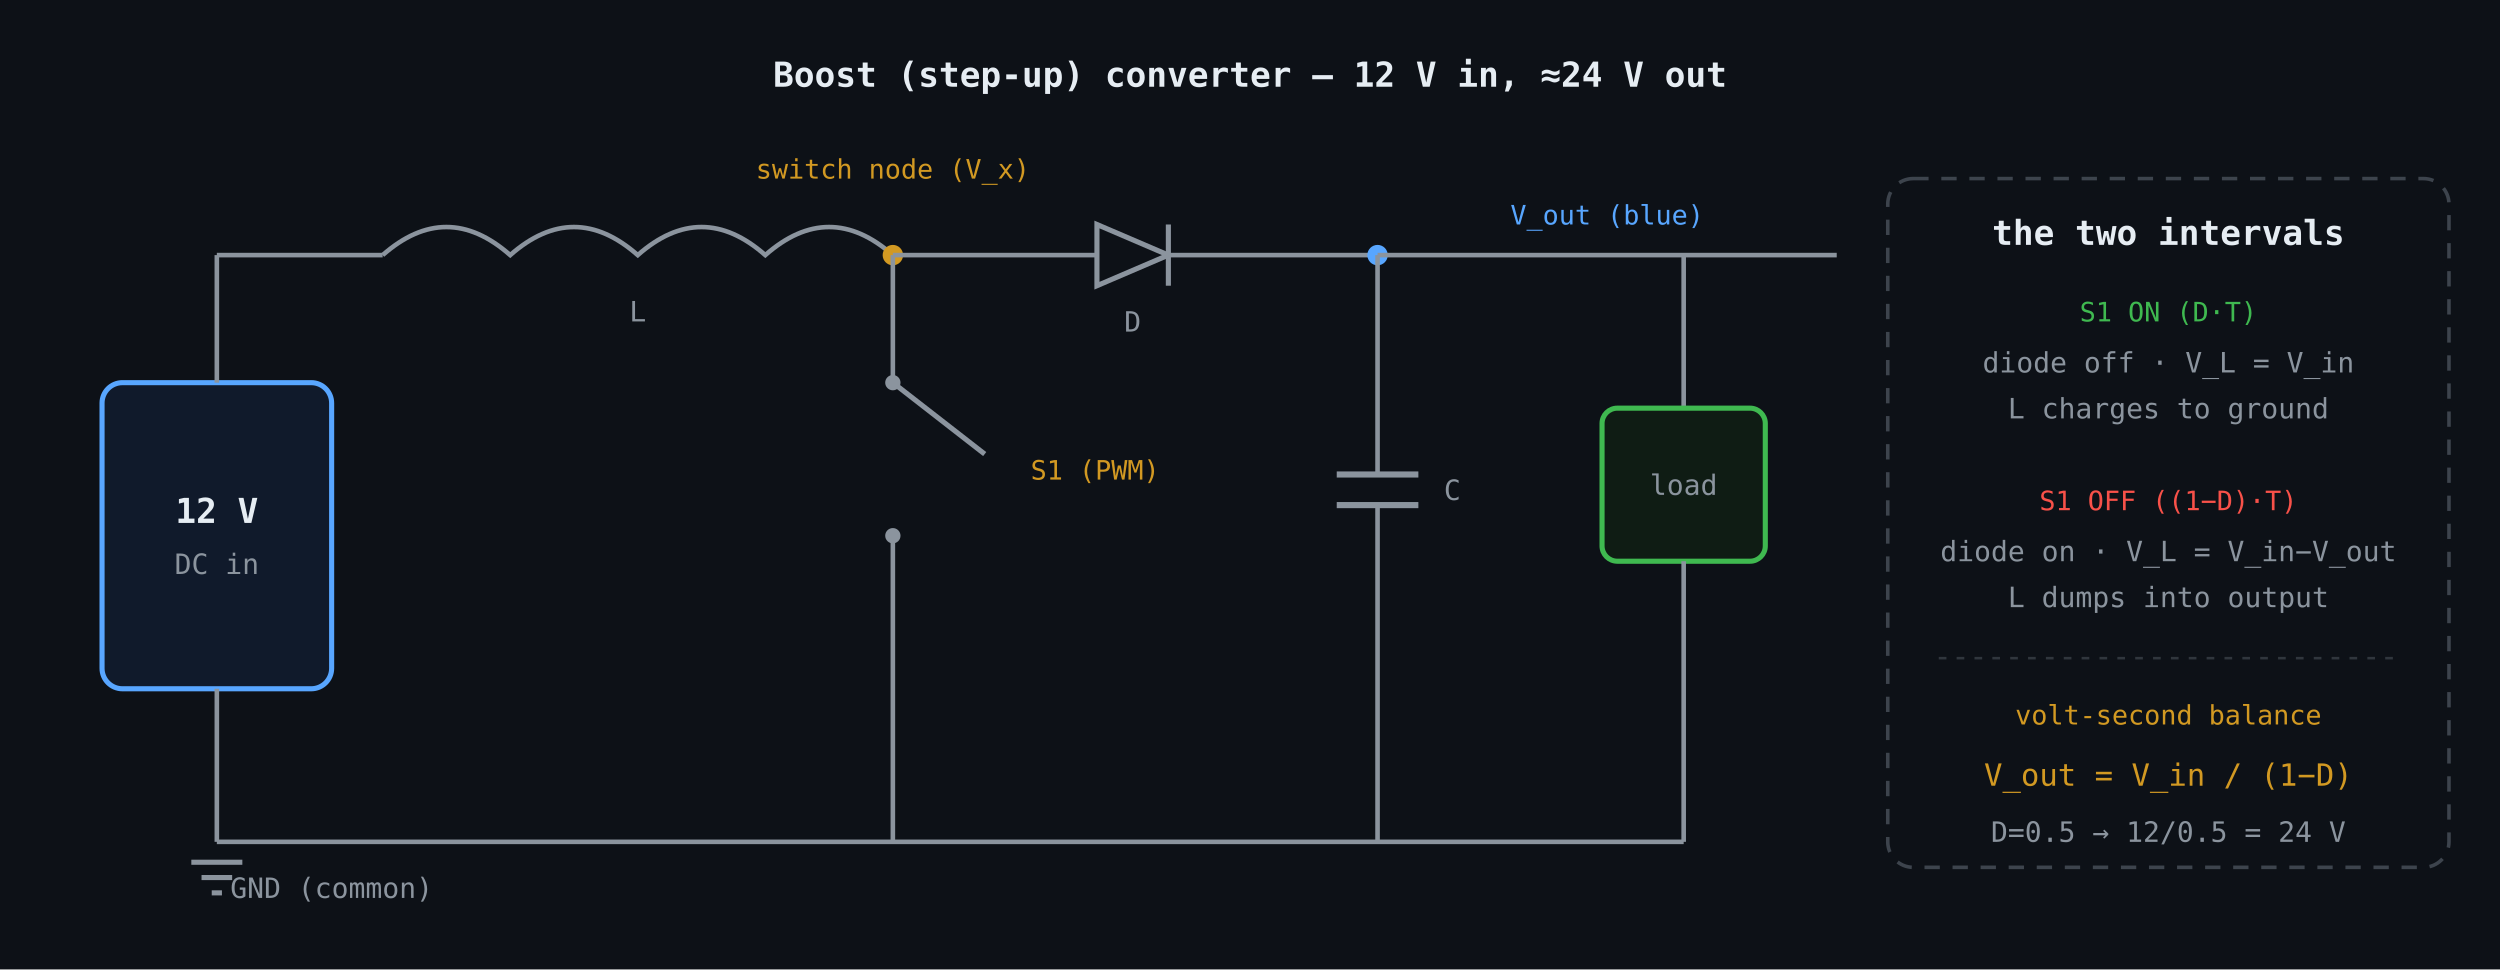
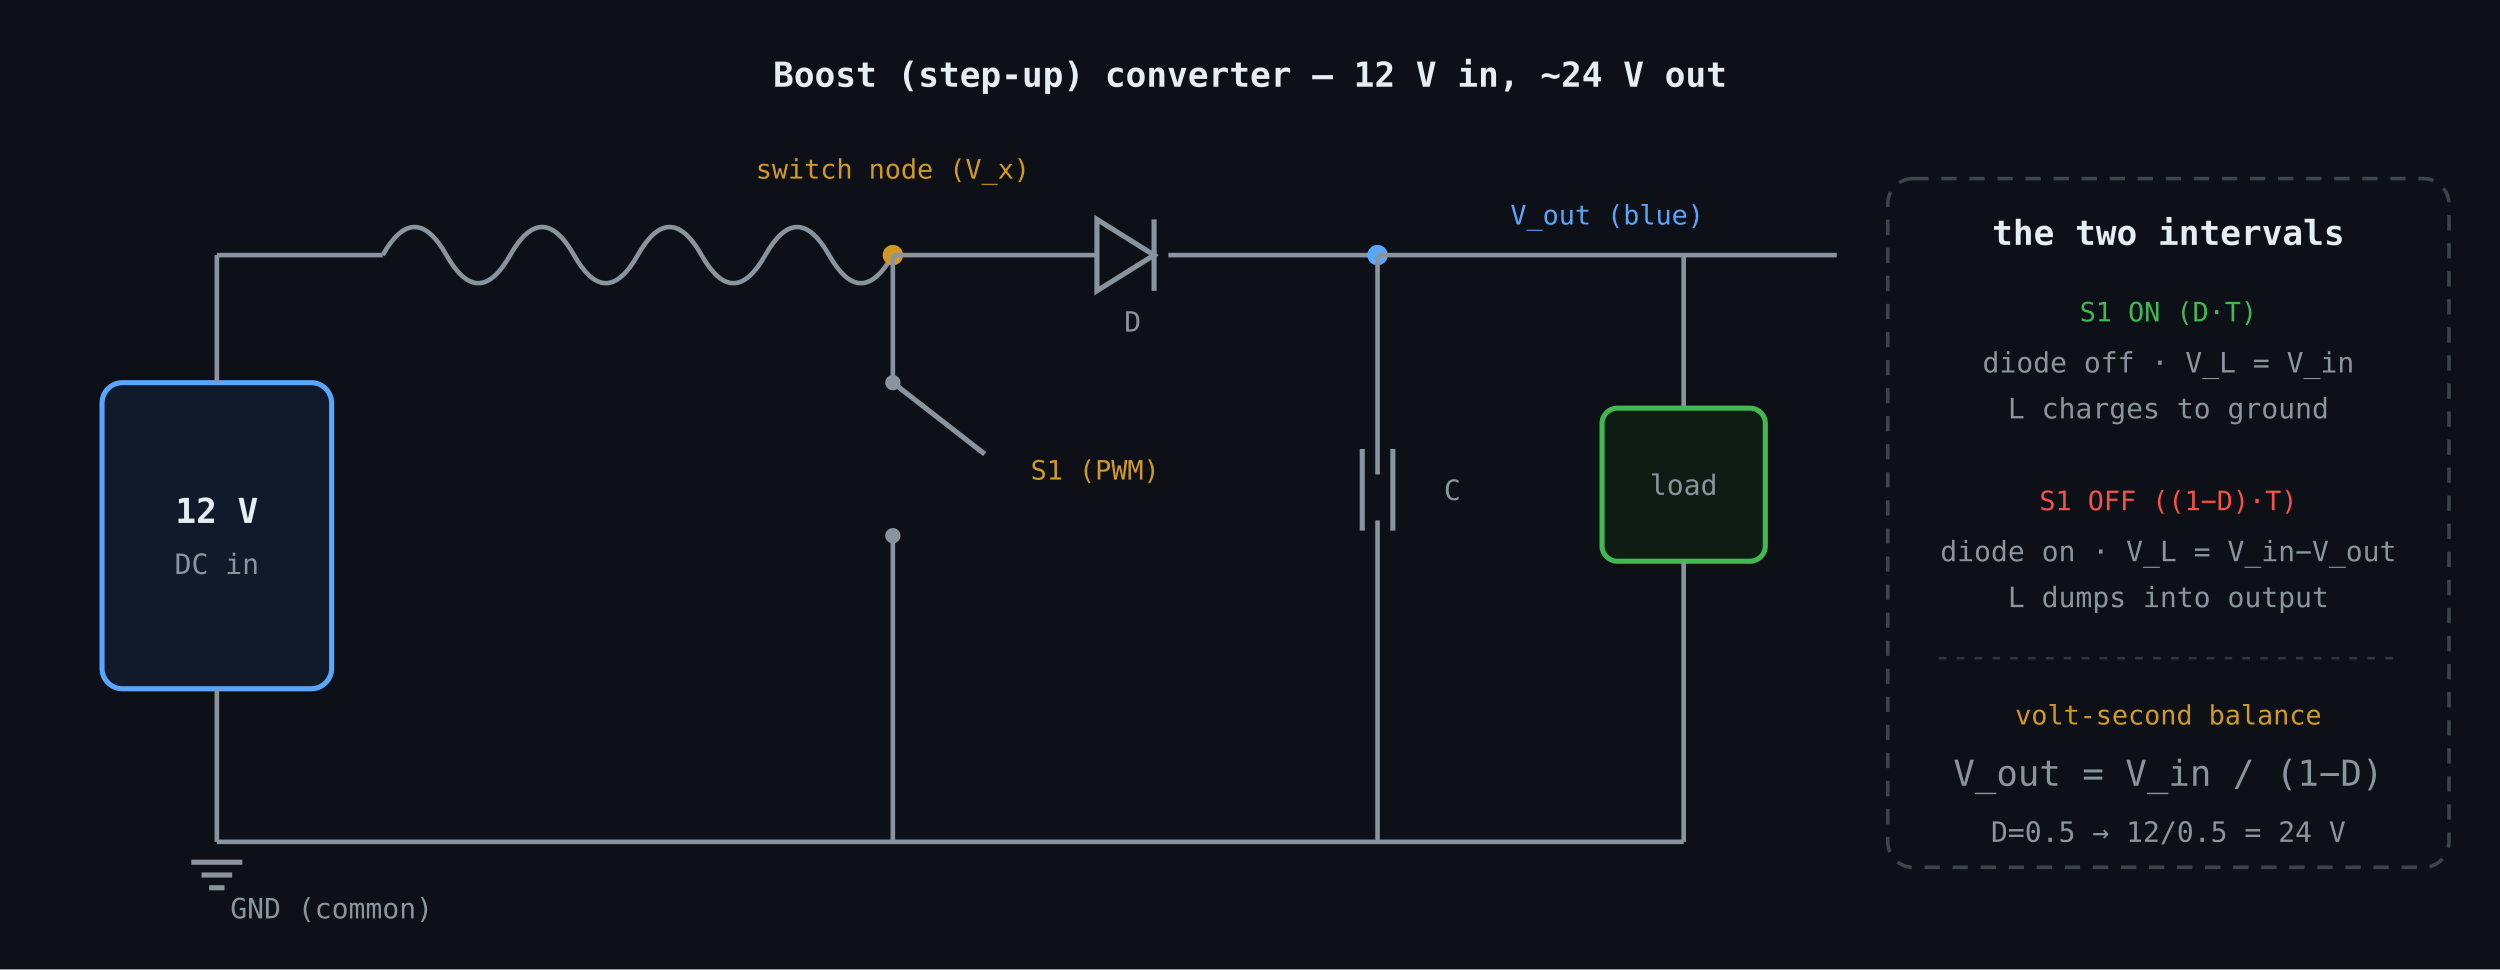
<svg xmlns="http://www.w3.org/2000/svg" viewBox="0 0 980 380" role="img" aria-label="Boost converter schematic with inductor first, switch to ground, diode to output capacitor and load" width="980" height="380">
  <style>
.h2m-bg{fill:#0d1117}
- *{box-sizing:border-box}
- /* Printing on a dark palette wastes ink and renders badly, so print is always light. */
- body{margin:0;background:#0d1117;color:#c9d1d9;
-   font:15px/1.65 system-ui,-apple-system,Segoe UI,Roboto,sans-serif;
-   padding:38px 22px 90px}
- main{max-width:1080px;margin:0 auto}
- figure{margin:22px 0;background:#161b22;border:1px solid #30363d;
-   border-radius:11px;padding:18px;overflow-x:auto}
- figure svg{display:block;width:100%;height:auto;min-width:680px}
- figcaption{color:#8b949e;font-size:12.5px;margin-top:12px;text-align:center}
- /* ---- SVG theming: every colour resolves through these classes so figures re-theme. */
svg text{font-family:ui-monospace,SFMono-Regular,Menlo,monospace;font-size:12px;fill:#c9d1d9}
svg text.t{font-size:13.5px;font-weight:700;fill:#e6edf3}
svg text.s{font-size:11px;fill:#8b949e}
svg text.xs{font-size:9.5px;fill:#8b949e}
svg text.l{font-size:10.5px;fill:#8b949e}
svg text.lb{font-size:10.5px;fill:#58a6ff}
svg text.lg{font-size:10.5px;fill:#3fb950}
svg text.lr{font-size:10.5px;fill:#f85149}
svg text.lp{font-size:10.5px;fill:#bc8cff}
svg text.la{font-size:10.5px;fill:#d29922}
- svg .fx-b{fill:#58a6ff}  svg .fx-g{fill:#3fb950}
- svg .fx-r{fill:#f85149}   svg .fx-a{fill:#d29922}
- svg .fx-p{fill:#bc8cff} svg .fx-n{fill:#8b949e}
svg .n{fill:#1a2029;stroke:#484f58;stroke-width:1.6}
svg .nb{fill:#101a2b;stroke:#58a6ff;stroke-width:2px}
svg .ng{fill:#0f1c14;stroke:#3fb950;stroke-width:2px}
svg .nr{fill:#201215;stroke:#f85149;stroke-width:2px}
svg .na{fill:#1e1a10;stroke:#d29922;stroke-width:2px}
svg .np{fill:#181228;stroke:#bc8cff;stroke-width:2px}
- svg .nd{fill:#15191f;stroke:#3d444d;stroke-width:1.5;stroke-dasharray:5 4}
svg .grp{fill:none;stroke:#3d444d;stroke-width:1.4;stroke-dasharray:6 5}
- svg .a{stroke:#8b949e;stroke-width:1.8;fill:none;marker-end:url(#ah)}
- svg .ab{stroke:#58a6ff;stroke-width:2;fill:none;marker-end:url(#ahb)}
- svg .ag{stroke:#3fb950;stroke-width:2;fill:none;marker-end:url(#ahg)}
- svg .ar{stroke:#f85149;stroke-width:2;fill:none;marker-end:url(#ahr)}
- svg .ap{stroke:#bc8cff;stroke-width:2;fill:none;marker-end:url(#ahp)}
- svg .aa{stroke:#d29922;stroke-width:2;fill:none;marker-end:url(#aha)}
svg .wire{stroke:#8b949e;stroke-width:1.8;fill:none}
svg .wire-r{stroke:#f85149;stroke-width:2.4;fill:none;stroke-linecap:round}
svg .wire-b{stroke:#58a6ff;stroke-width:2.4;fill:none;stroke-linecap:round}
svg .wire-a{stroke:#d29922;stroke-width:2.4;fill:none;stroke-linecap:round}
svg .wire-p{stroke:#bc8cff;stroke-width:2.4;fill:none;stroke-linecap:round}
svg .wire-g{stroke:#3fb950;stroke-width:2.4;fill:none;stroke-linecap:round}
svg .axis{stroke:#8b949e;stroke-width:1.5;fill:none}
svg .grid{stroke:#30363d;stroke-width:1;fill:none;stroke-dasharray:3 4}
svg .plot-b{stroke:#58a6ff;stroke-width:2.4;fill:none;stroke-linejoin:round}
- svg .plot-a{stroke:#d29922;stroke-width:2.4;fill:none;stroke-linejoin:round}
svg .plot-g{stroke:#3fb950;stroke-width:2.4;fill:none;stroke-linejoin:round}
svg .plot-r{stroke:#f85149;stroke-width:2.4;fill:none;stroke-linejoin:round}
+ svg .plot-a{stroke:#d29922;stroke-width:2.4;fill:none;stroke-linejoin:round}
svg .plot-p{stroke:#bc8cff;stroke-width:2.4;fill:none;stroke-linejoin:round}
- svg .fill-a{fill:#d29922;opacity:0.14}
- svg .fill-g{fill:#3fb950;opacity:0.14}
- svg .dash{stroke-dasharray:6 5}
- svg .mk-n{fill:#8b949e}  svg .mk-b{fill:#58a6ff}
- svg .mk-g{fill:#3fb950}  svg .mk-r{fill:#f85149}
- svg .mk-p{fill:#bc8cff} svg .mk-a{fill:#d29922}
+ svg .fill-g{fill:#3fb950;opacity:0.14;stroke:none}
+ svg .fill-a{fill:#d29922;opacity:0.14;stroke:none}
+ svg .a{stroke:#8b949e;stroke-width:1.8;fill:none;marker-end:url(#ah)}
+ svg .ab{stroke:#58a6ff;stroke-width:2;fill:none;marker-end:url(#ahb)}
+ svg .ag{stroke:#3fb950;stroke-width:2;fill:none;marker-end:url(#ahg)}
+ svg .ar{stroke:#f85149;stroke-width:2;fill:none;marker-end:url(#ahr)}
+ svg .ap{stroke:#bc8cff;stroke-width:2;fill:none;marker-end:url(#ahp)}
+ svg .aa{stroke:#d29922;stroke-width:2;fill:none;marker-end:url(#aha)}
+ svg .comp{stroke:#8b949e;stroke-width:2;fill:none}
+ svg .dotn{fill:#8b949e}
+ svg .dotb{fill:#58a6ff}
+ svg .dotg{fill:#3fb950}
+ svg .dotr{fill:#f85149}
+ svg .dota{fill:#d29922}
+ svg .dotp{fill:#bc8cff}
+ svg .mk-n{fill:#8b949e} svg .mk-b{fill:#58a6ff} svg .mk-g{fill:#3fb950}
+ svg .mk-r{fill:#f85149} svg .mk-p{fill:#bc8cff} svg .mk-a{fill:#d29922}
@media (prefers-color-scheme: light){
- body{background:#ffffff;color:#1f2328}
- figure{background:#f6f8fa;border:1px solid #d0d7de}
- figcaption{color:#57606a}
+ .h2m-bg{fill:#ffffff}
svg text{fill:#1f2328}
- svg text.t{fill:#010409}
- svg text.s{fill:#57606a}
- svg text.xs{fill:#57606a}
- svg text.l{fill:#57606a}
- svg text.lb{fill:#0550ae}
- svg text.lg{fill:#1a7f37}
- svg text.lr{fill:#cf222e}
- svg text.lp{fill:#8250df}
- svg text.la{fill:#9a6700}
- svg .fx-b{fill:#0550ae}
- svg .fx-g{fill:#1a7f37}
- svg .fx-r{fill:#cf222e}
- svg .fx-a{fill:#9a6700}
- svg .fx-p{fill:#8250df}
- svg .fx-n{fill:#57606a}
- svg .n{fill:#f6f8fa;stroke:#8c959f;stroke-width:1.6}
- svg .nb{fill:#ddf4ff;stroke:#0550ae;stroke-width:2.2px}
- svg .ng{fill:#dafbe1;stroke:#1a7f37;stroke-width:2.2px}
- svg .nr{fill:#ffebe9;stroke:#cf222e;stroke-width:2.2px}
- svg .na{fill:#fff8c5;stroke:#9a6700;stroke-width:2.2px}
- svg .np{fill:#fbefff;stroke:#8250df;stroke-width:2.2px}
- svg .nd{fill:#ffffff;stroke:#afb8c1;stroke-width:1.5;stroke-dasharray:5 4}
- svg .grp{fill:none;stroke:#afb8c1;stroke-width:1.4;stroke-dasharray:6 5}
- svg .a{stroke:#57606a;stroke-width:1.8;fill:none;marker-end:url(#ah)}
- svg .ab{stroke:#0550ae;stroke-width:2;fill:none;marker-end:url(#ahb)}
- svg .ag{stroke:#1a7f37;stroke-width:2;fill:none;marker-end:url(#ahg)}
- svg .ar{stroke:#cf222e;stroke-width:2;fill:none;marker-end:url(#ahr)}
- svg .ap{stroke:#8250df;stroke-width:2;fill:none;marker-end:url(#ahp)}
- svg .aa{stroke:#9a6700;stroke-width:2;fill:none;marker-end:url(#aha)}
- svg .wire{stroke:#57606a}
- svg .wire-r{stroke:#cf222e}
- svg .wire-b{stroke:#0550ae}
- svg .wire-a{stroke:#9a6700}
- svg .wire-p{stroke:#8250df}
- svg .wire-g{stroke:#1a7f37}
- svg .axis{stroke:#57606a}
- svg .grid{stroke:#d0d7de}
- svg .plot-b{stroke:#0550ae}
- svg .plot-a{stroke:#9a6700}
- svg .plot-g{stroke:#1a7f37}
- svg .plot-r{stroke:#cf222e}
- svg .plot-p{stroke:#8250df}
- svg .fill-a{fill:#9a6700;opacity:0.12}
- svg .fill-g{fill:#1a7f37;opacity:0.12}
- svg .mk-n{fill:#57606a}
- svg .mk-b{fill:#0550ae}
- svg .mk-g{fill:#1a7f37}
- svg .mk-r{fill:#cf222e}
- svg .mk-p{fill:#8250df}
- svg .mk-a{fill:#9a6700}
- .h2m-bg{fill:#ffffff}
+ svg text.t{fill:#010409} svg text.s{fill:#57606a} svg text.xs{fill:#57606a} svg text.l{fill:#57606a}
+ svg text.lb{fill:#0550ae} svg text.lg{fill:#1a7f37} svg text.lr{fill:#cf222e} svg text.lp{fill:#8250df} svg text.la{fill:#9a6700}
+ svg .n{fill:#f6f8fa;stroke:#8c959f} svg .nb{fill:#ddf4ff;stroke:#0550ae} svg .ng{fill:#dafbe1;stroke:#1a7f37}
+ svg .nr{fill:#ffebe9;stroke:#cf222e} svg .na{fill:#fff8c5;stroke:#9a6700} svg .np{fill:#fbefff;stroke:#8250df}
+ svg .grp{stroke:#afb8c1}
+ svg .wire{stroke:#57606a} svg .wire-r{stroke:#cf222e} svg .wire-b{stroke:#0550ae} svg .wire-a{stroke:#9a6700} svg .wire-p{stroke:#8250df} svg .wire-g{stroke:#1a7f37}
+ svg .axis{stroke:#57606a} svg .grid{stroke:#d0d7de}
+ svg .plot-b{stroke:#0550ae} svg .plot-g{stroke:#1a7f37} svg .plot-r{stroke:#cf222e} svg .plot-a{stroke:#9a6700} svg .plot-p{stroke:#8250df}
+ svg .fill-g{fill:#1a7f37} svg .fill-a{fill:#9a6700}
+ svg .a{stroke:#57606a} svg .ab{stroke:#0550ae} svg .ag{stroke:#1a7f37} svg .ar{stroke:#cf222e} svg .ap{stroke:#8250df} svg .aa{stroke:#9a6700}
+ svg .comp{stroke:#57606a}
+ svg .dotn{fill:#57606a} svg .dotb{fill:#0550ae} svg .dotg{fill:#1a7f37} svg .dotr{fill:#cf222e} svg .dota{fill:#9a6700} svg .dotp{fill:#8250df}
+ svg .mk-n{fill:#57606a} svg .mk-b{fill:#0550ae} svg .mk-g{fill:#1a7f37} svg .mk-r{fill:#cf222e} svg .mk-p{fill:#8250df} svg .mk-a{fill:#9a6700}
}
- @media print{
- body{background:#ffffff;color:#111417}
- figure{background:#ffffff;border:1px solid #c3ccd5}
- figure svg{min-width:0}
- svg text{fill:#111417}
- .h2m-bg{fill:#ffffff}
- }
+ @media print{ .h2m-bg{fill:#ffffff} svg text{fill:#111417} }
</style>
  <defs>
    <marker id="ah" markerWidth="9" markerHeight="9" refX="8" refY="4.5" orient="auto">
      <path d="M0 0 L9 4.5 L0 9 z" class="mk-n" />
    </marker>
    <marker id="ahb" markerWidth="9" markerHeight="9" refX="8" refY="4.5" orient="auto">
      <path d="M0 0 L9 4.5 L0 9 z" class="mk-b" />
    </marker>
    <marker id="ahg" markerWidth="9" markerHeight="9" refX="8" refY="4.5" orient="auto">
      <path d="M0 0 L9 4.5 L0 9 z" class="mk-g" />
    </marker>
    <marker id="ahr" markerWidth="9" markerHeight="9" refX="8" refY="4.5" orient="auto">
      <path d="M0 0 L9 4.5 L0 9 z" class="mk-r" />
    </marker>
    <marker id="ahp" markerWidth="9" markerHeight="9" refX="8" refY="4.5" orient="auto">
      <path d="M0 0 L9 4.5 L0 9 z" class="mk-p" />
    </marker>
    <marker id="aha" markerWidth="9" markerHeight="9" refX="8" refY="4.5" orient="auto">
      <path d="M0 0 L9 4.5 L0 9 z" class="mk-a" />
    </marker>
  </defs>
  <rect class="h2m-bg" x="0" y="0" width="980" height="380" fill="#0d1117" />
-   <text class="t" x="490" y="34" text-anchor="middle">Boost (step-up) converter — 12 V in, ≈24 V out</text>
+   <text class="t" x="490" y="34" text-anchor="middle">Boost (step-up) converter — 12 V in, ~24 V out</text>
  <rect class="nb" x="40" y="150" width="90" height="120" rx="8" />
  <text class="t" x="85" y="205" text-anchor="middle">12 V</text>
  <text class="s" x="85" y="225" text-anchor="middle">DC in</text>
  <path class="wire" d="M85 100 V150" />
  <path class="wire" d="M85 270 V330" />
  <path class="wire" d="M85 100 H150" />
-   <path class="wire" d="M150 100 Q175 78 200 100 Q225 78 250 100 Q275 78 300 100 Q325 78 350 100" />
-   <text class="s" x="250" y="126" text-anchor="middle">L</text>
-   <circle class="fx-a" cx="350" cy="100" r="4" />
+   <path class="wire" d="M150 100 Q162.5 78 175 100 Q187.5 122 200 100 Q212.5 78 225 100 Q237.5 122 250 100 Q262.5 78 275 100 Q287.5 122 300 100 Q312.5 78 325 100 Q337.5 122 350 100" />
+   <circle class="dota" cx="350" cy="100" r="4" />
  <text class="la" x="350" y="70" text-anchor="middle">switch node (V_x)</text>
  <path class="wire" d="M350 100 V150" />
-   <circle class="fx-n" cx="350" cy="150" r="3" />
-   <line x1="350" y1="150" x2="386" y2="178" stroke="#8b949e" stroke-width="2" />
-   <circle class="fx-n" cx="350" cy="210" r="3" />
+   <circle class="dotn" cx="350" cy="150" r="3" />
+   <line class="comp" x1="350" y1="150" x2="386" y2="178" />
+   <circle class="dotn" cx="350" cy="210" r="3" />
  <path class="wire" d="M350 210 V330" />
  <text class="la" x="404" y="188" text-anchor="start">S1 (PWM)</text>
  <path class="wire" d="M350 100 H430" />
-   <line x1="458" y1="88" x2="458" y2="112" stroke="#8b949e" stroke-width="2" />
-   <polygon points="458,100 430,88 430,112" fill="none" stroke="#8b949e" stroke-width="2" />
+   <polygon class="comp" points="430,86 430,114 452.4,100" />
+   <line class="comp" x1="452.4" y1="86" x2="452.4" y2="114" />
  <path class="wire" d="M458 100 H540" />
  <text class="s" x="444" y="130" text-anchor="middle">D</text>
-   <circle class="fx-b" cx="540" cy="100" r="4" />
+   <circle class="dotb" cx="540" cy="100" r="4" />
  <path class="wire" d="M540 100 H720" />
  <text class="lb" x="630" y="88" text-anchor="middle">V_out (blue)</text>
  <path class="wire" d="M540 100 V186" />
-   <line x1="524" y1="186" x2="556" y2="186" stroke="#8b949e" stroke-width="2.4" />
-   <line x1="524" y1="198" x2="556" y2="198" stroke="#8b949e" stroke-width="2.4" />
-   <path class="wire" d="M540 198 V330" />
+   <line class="comp" x1="534" y1="176" x2="534" y2="208" stroke-width="6" />
+   <line class="comp" x1="546" y1="176" x2="546" y2="208" stroke-width="6" />
+   <path class="wire" d="M540 204 V330" />
  <text class="s" x="566" y="196" text-anchor="start">C</text>
  <path class="wire" d="M660 100 V160" />
  <rect class="ng" x="628" y="160" width="64" height="60" rx="6" />
  <text class="s" x="660" y="194" text-anchor="middle">load</text>
  <path class="wire" d="M660 220 V330" />
  <path class="wire" d="M85 330 H660" />
-   <line x1="75" y1="338" x2="95" y2="338" stroke="#8b949e" stroke-width="2" />
-   <line x1="79" y1="344" x2="91" y2="344" stroke="#8b949e" stroke-width="2" />
-   <line x1="83" y1="350" x2="87" y2="350" stroke="#8b949e" stroke-width="2" />
-   <text class="s" x="130" y="352" text-anchor="middle">GND (common)</text>
+   <line class="comp" x1="75" y1="338" x2="95" y2="338" />
+   <line class="comp" x1="79" y1="343" x2="91" y2="343" />
+   <line class="comp" x1="82" y1="348" x2="88" y2="348" />
+   <text class="s" x="130" y="360" text-anchor="middle">GND (common)</text>
  <rect class="grp" x="740" y="70" width="220" height="270" rx="10" />
  <text class="t" x="850" y="96" text-anchor="middle">the two intervals</text>
  <text class="lg" x="850" y="126" text-anchor="middle">S1 ON  (D·T)</text>
  <text class="s" x="850" y="146" text-anchor="middle">diode off · V_L = V_in</text>
  <text class="s" x="850" y="164" text-anchor="middle">L charges to ground</text>
  <text class="lr" x="850" y="200" text-anchor="middle">S1 OFF  ((1−D)·T)</text>
  <text class="s" x="850" y="220" text-anchor="middle">diode on · V_L = V_in−V_out</text>
  <text class="s" x="850" y="238" text-anchor="middle">L dumps into output</text>
  <line class="grid" x1="760" y1="258" x2="940" y2="258" />
  <text class="la" x="850" y="284" text-anchor="middle">volt-second balance</text>
-   <text class="fx-a" x="850" y="308" text-anchor="middle" font-size="14">V_out = V_in / (1−D)</text>
+   <text class="s" x="850" y="308" text-anchor="middle" style="font-size:14px">V_out = V_in / (1−D)</text>
  <text class="s" x="850" y="330" text-anchor="middle">D=0.5 → 12/0.5 = 24 V</text>
</svg>
